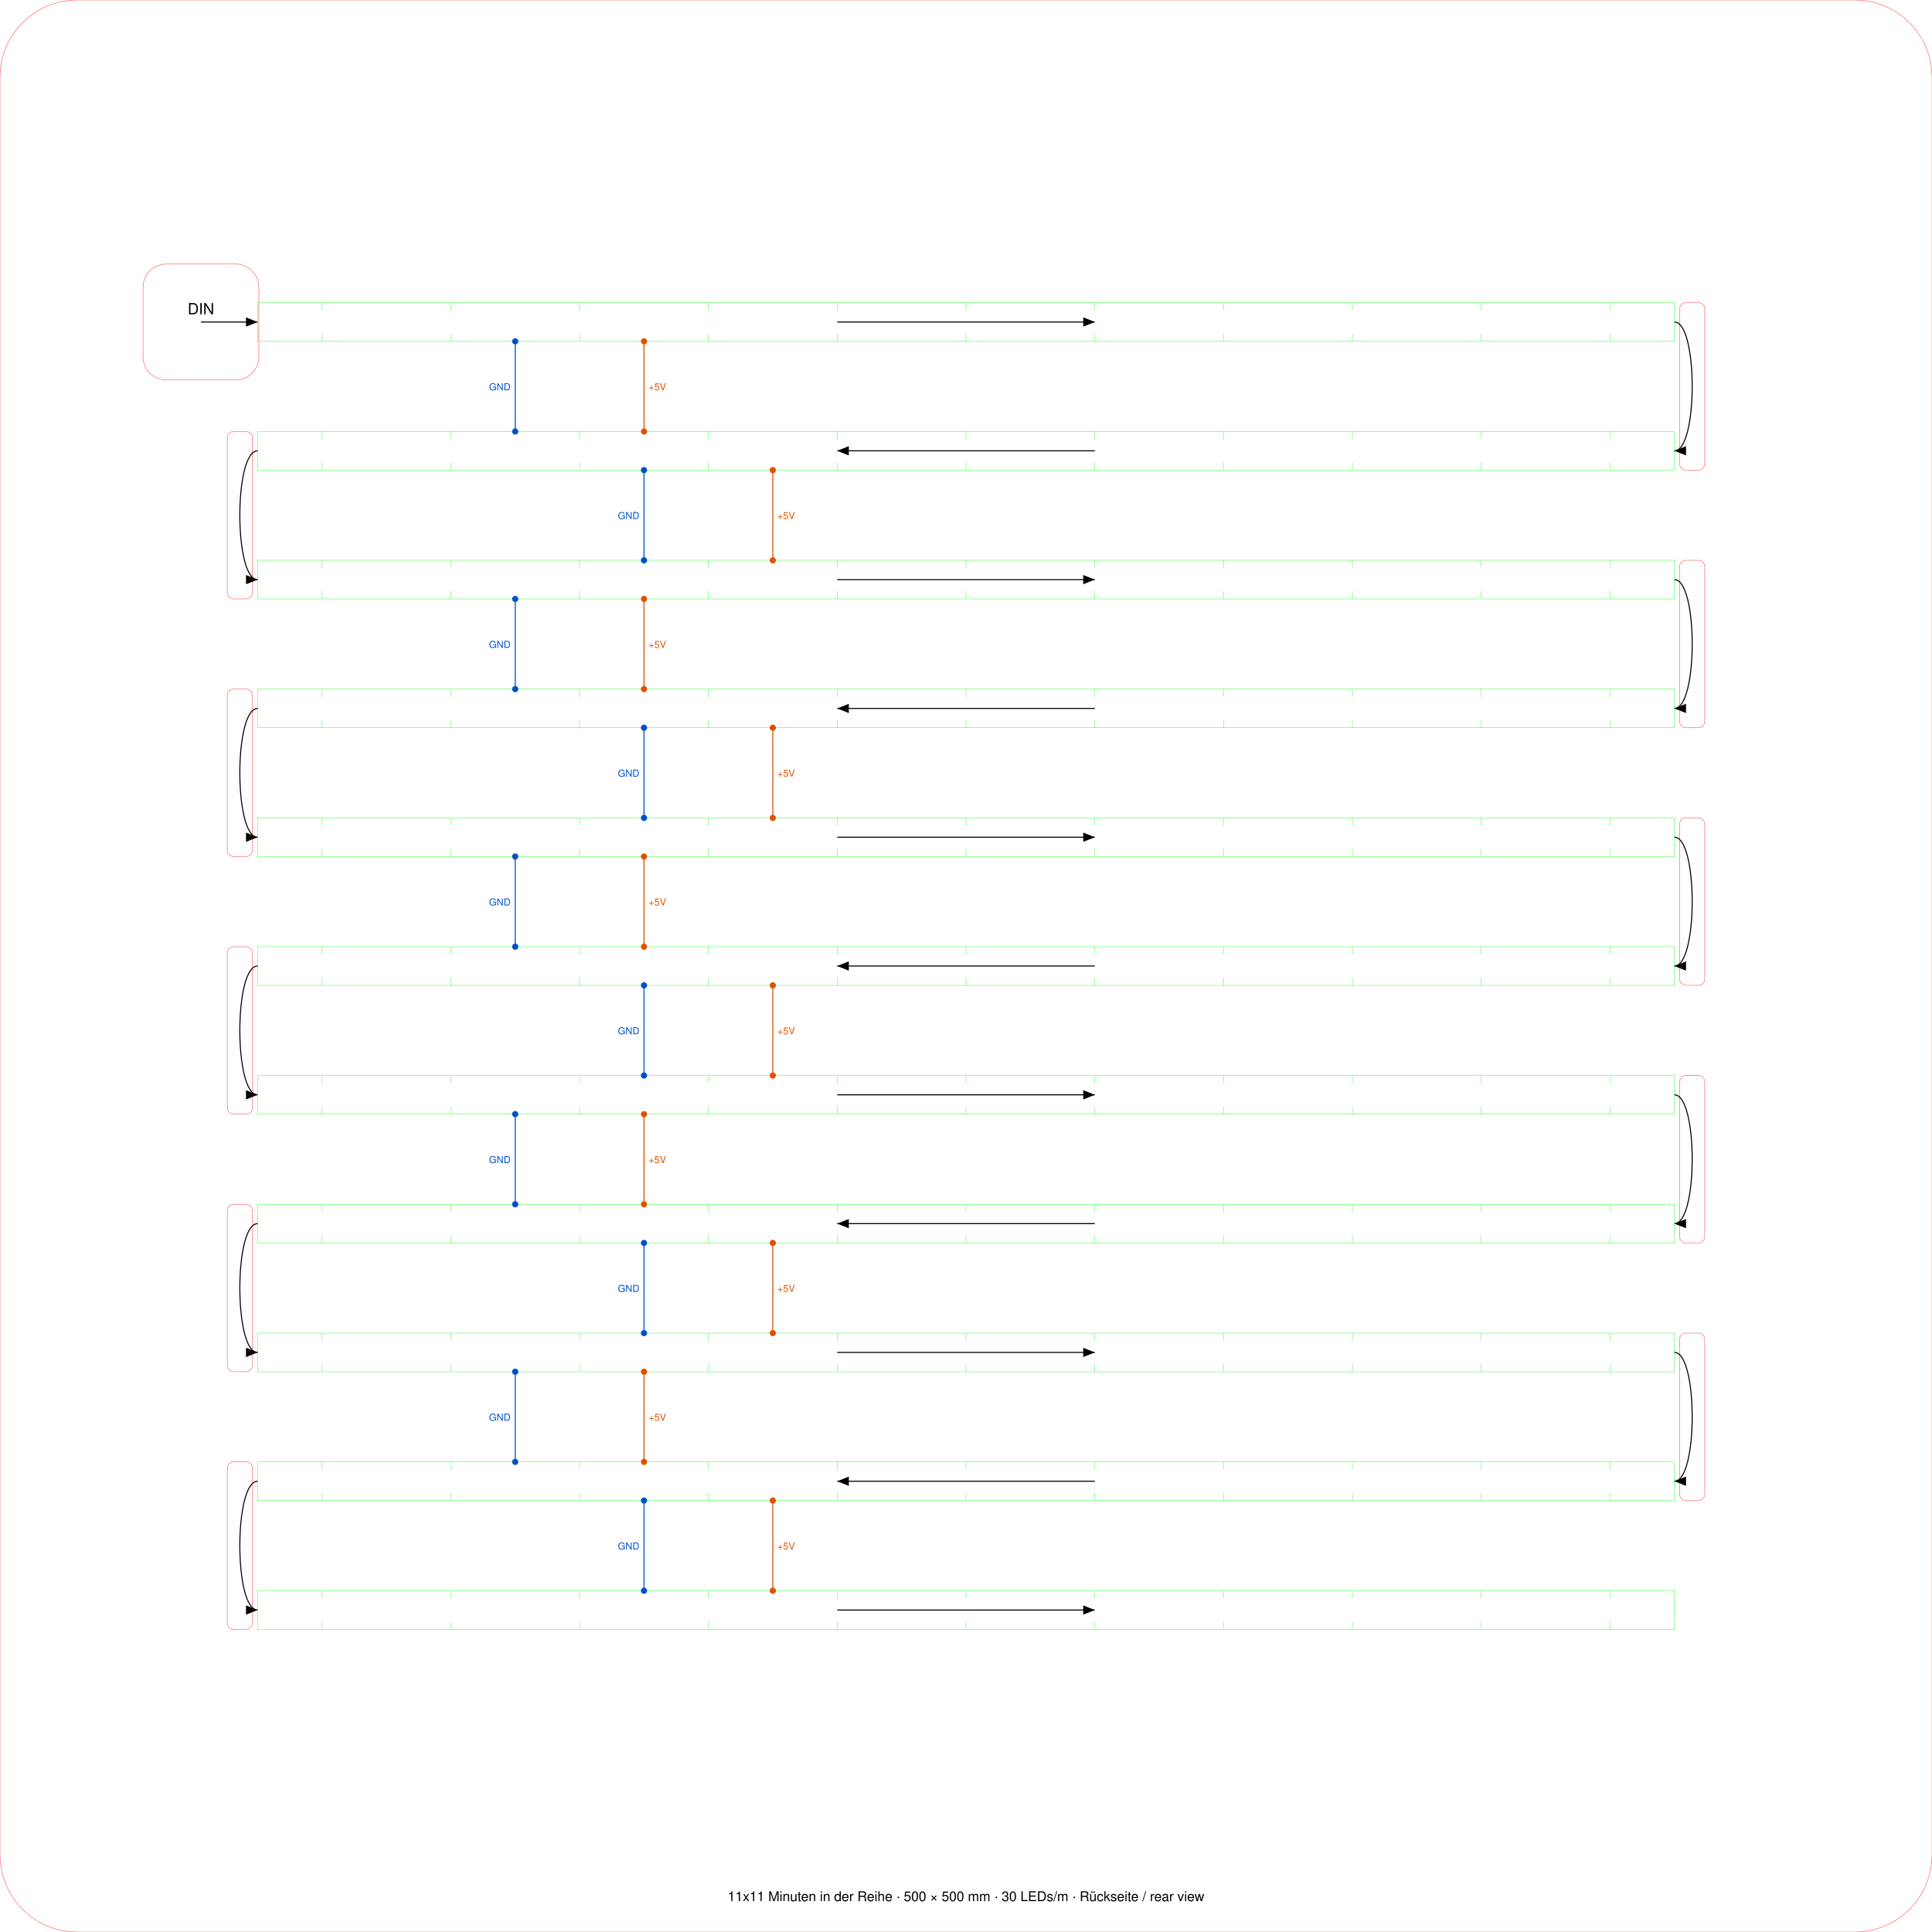
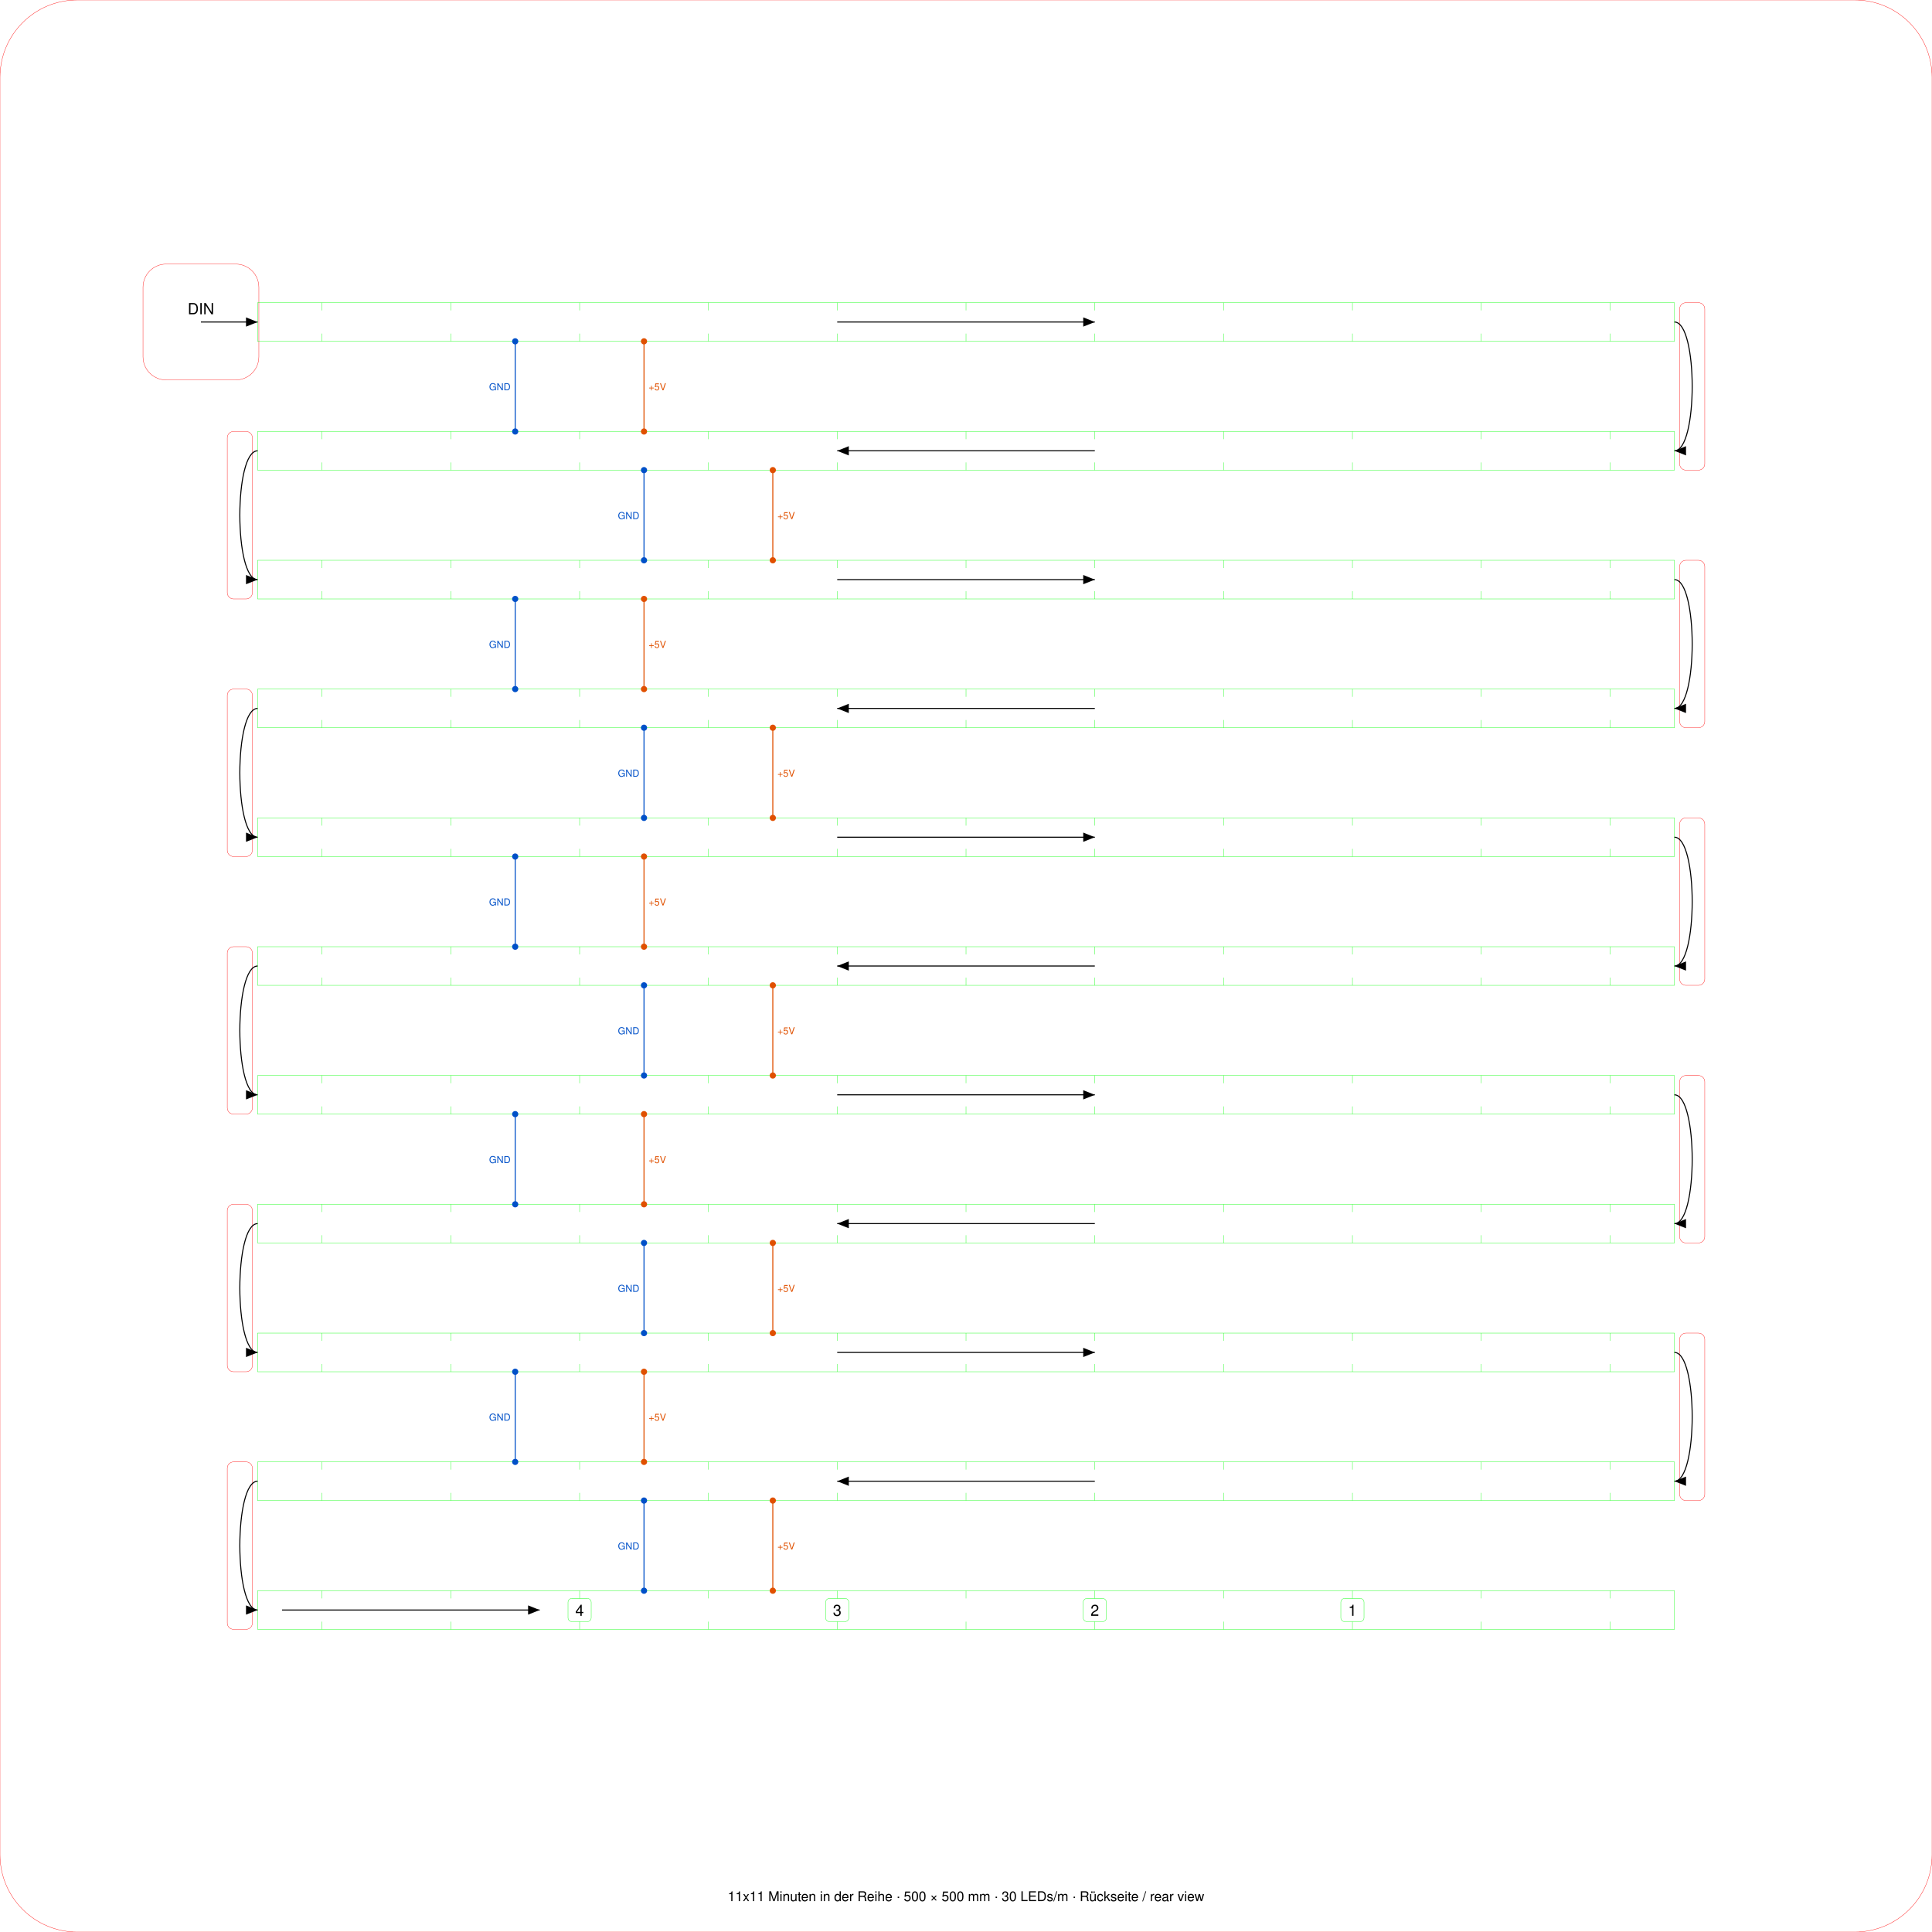
<svg xmlns="http://www.w3.org/2000/svg" version="1.1" width="500mm" height="500mm" viewBox="0 0 1417.3 1417.3">
  <style type="text/css">
	.cut{fill:none;stroke:#FF0000;stroke-width:0.236;}
	.mark{fill:none;stroke:#00FF00;stroke-width:0.236;}
	.arrow{fill:none;stroke:#000000;stroke-width:0.75;}
	.head{fill:#000000;}
	.label{font-family:'Helvetica';font-size:11.3px;text-anchor:middle;}
	.caption{font-family:'Helvetica';font-size:9.9px;text-anchor:middle;}
	.gnd{fill:none;stroke:#0050C8;stroke-width:0.75;}
	.vcc{fill:none;stroke:#E05000;stroke-width:0.75;}
	.gnddot{fill:#0050C8;}
	.vccdot{fill:#E05000;}
	.gndlabel{fill:#0050C8;font-family:'Helvetica';font-size:7.1px;}
	.vcclabel{fill:#E05000;font-family:'Helvetica';font-size:7.1px;}
</style>
  <g id="montage">
    <rect class="cut" x="0.00" y="0.00" width="1417.32" height="1417.32" rx="56.69" />
    <rect class="cut" x="1232.17" y="222.05" width="18.43" height="122.83" rx="4.61" />
    <rect class="cut" x="166.72" y="316.54" width="18.43" height="122.83" rx="4.61" />
    <rect class="cut" x="1232.17" y="411.02" width="18.43" height="122.83" rx="4.61" />
    <rect class="cut" x="166.72" y="505.51" width="18.43" height="122.83" rx="4.61" />
    <rect class="cut" x="1232.17" y="600.00" width="18.43" height="122.83" rx="4.61" />
    <rect class="cut" x="166.72" y="694.49" width="18.43" height="122.83" rx="4.61" />
    <rect class="cut" x="1232.17" y="788.98" width="18.43" height="122.83" rx="4.61" />
    <rect class="cut" x="166.72" y="883.46" width="18.43" height="122.83" rx="4.61" />
    <rect class="cut" x="1232.17" y="977.95" width="18.43" height="122.83" rx="4.61" />
    <rect class="cut" x="166.72" y="1072.44" width="18.43" height="122.83" rx="4.61" />
    <rect class="cut" x="104.91" y="193.73" width="84.99" height="84.99" rx="17.00" />
    <rect class="mark" x="188.98" y="222.05" width="1039.37" height="28.35" rx="0.00" />
    <line class="mark" x1="1181.10" y1="222.05" x2="1181.10" y2="227.72" />
    <line class="mark" x1="1181.10" y1="250.39" x2="1181.10" y2="244.72" />
    <line class="mark" x1="1086.61" y1="222.05" x2="1086.61" y2="227.72" />
    <line class="mark" x1="1086.61" y1="250.39" x2="1086.61" y2="244.72" />
    <line class="mark" x1="992.13" y1="222.05" x2="992.13" y2="227.72" />
    <line class="mark" x1="992.13" y1="250.39" x2="992.13" y2="244.72" />
    <line class="mark" x1="897.64" y1="222.05" x2="897.64" y2="227.72" />
    <line class="mark" x1="897.64" y1="250.39" x2="897.64" y2="244.72" />
    <line class="mark" x1="803.15" y1="222.05" x2="803.15" y2="227.72" />
    <line class="mark" x1="803.15" y1="250.39" x2="803.15" y2="244.72" />
    <line class="mark" x1="708.66" y1="222.05" x2="708.66" y2="227.72" />
    <line class="mark" x1="708.66" y1="250.39" x2="708.66" y2="244.72" />
    <line class="mark" x1="614.17" y1="222.05" x2="614.17" y2="227.72" />
    <line class="mark" x1="614.17" y1="250.39" x2="614.17" y2="244.72" />
    <line class="mark" x1="519.69" y1="222.05" x2="519.69" y2="227.72" />
    <line class="mark" x1="519.69" y1="250.39" x2="519.69" y2="244.72" />
    <line class="mark" x1="425.20" y1="222.05" x2="425.20" y2="227.72" />
    <line class="mark" x1="425.20" y1="250.39" x2="425.20" y2="244.72" />
    <line class="mark" x1="330.71" y1="222.05" x2="330.71" y2="227.72" />
    <line class="mark" x1="330.71" y1="250.39" x2="330.71" y2="244.72" />
    <line class="mark" x1="236.22" y1="222.05" x2="236.22" y2="227.72" />
    <line class="mark" x1="236.22" y1="250.39" x2="236.22" y2="244.72" />
    <rect class="mark" x="188.98" y="316.54" width="1039.37" height="28.35" rx="0.00" />
    <line class="mark" x1="1181.10" y1="316.54" x2="1181.10" y2="322.20" />
    <line class="mark" x1="1181.10" y1="344.88" x2="1181.10" y2="339.21" />
    <line class="mark" x1="1086.61" y1="316.54" x2="1086.61" y2="322.20" />
    <line class="mark" x1="1086.61" y1="344.88" x2="1086.61" y2="339.21" />
    <line class="mark" x1="992.13" y1="316.54" x2="992.13" y2="322.20" />
    <line class="mark" x1="992.13" y1="344.88" x2="992.13" y2="339.21" />
    <line class="mark" x1="897.64" y1="316.54" x2="897.64" y2="322.20" />
    <line class="mark" x1="897.64" y1="344.88" x2="897.64" y2="339.21" />
    <line class="mark" x1="803.15" y1="316.54" x2="803.15" y2="322.20" />
    <line class="mark" x1="803.15" y1="344.88" x2="803.15" y2="339.21" />
    <line class="mark" x1="708.66" y1="316.54" x2="708.66" y2="322.20" />
    <line class="mark" x1="708.66" y1="344.88" x2="708.66" y2="339.21" />
    <line class="mark" x1="614.17" y1="316.54" x2="614.17" y2="322.20" />
    <line class="mark" x1="614.17" y1="344.88" x2="614.17" y2="339.21" />
    <line class="mark" x1="519.69" y1="316.54" x2="519.69" y2="322.20" />
    <line class="mark" x1="519.69" y1="344.88" x2="519.69" y2="339.21" />
    <line class="mark" x1="425.20" y1="316.54" x2="425.20" y2="322.20" />
    <line class="mark" x1="425.20" y1="344.88" x2="425.20" y2="339.21" />
    <line class="mark" x1="330.71" y1="316.54" x2="330.71" y2="322.20" />
    <line class="mark" x1="330.71" y1="344.88" x2="330.71" y2="339.21" />
    <line class="mark" x1="236.22" y1="316.54" x2="236.22" y2="322.20" />
    <line class="mark" x1="236.22" y1="344.88" x2="236.22" y2="339.21" />
    <rect class="mark" x="188.98" y="411.02" width="1039.37" height="28.35" rx="0.00" />
    <line class="mark" x1="1181.10" y1="411.02" x2="1181.10" y2="416.69" />
    <line class="mark" x1="1181.10" y1="439.37" x2="1181.10" y2="433.70" />
    <line class="mark" x1="1086.61" y1="411.02" x2="1086.61" y2="416.69" />
    <line class="mark" x1="1086.61" y1="439.37" x2="1086.61" y2="433.70" />
    <line class="mark" x1="992.13" y1="411.02" x2="992.13" y2="416.69" />
    <line class="mark" x1="992.13" y1="439.37" x2="992.13" y2="433.70" />
    <line class="mark" x1="897.64" y1="411.02" x2="897.64" y2="416.69" />
    <line class="mark" x1="897.64" y1="439.37" x2="897.64" y2="433.70" />
    <line class="mark" x1="803.15" y1="411.02" x2="803.15" y2="416.69" />
    <line class="mark" x1="803.15" y1="439.37" x2="803.15" y2="433.70" />
    <line class="mark" x1="708.66" y1="411.02" x2="708.66" y2="416.69" />
    <line class="mark" x1="708.66" y1="439.37" x2="708.66" y2="433.70" />
    <line class="mark" x1="614.17" y1="411.02" x2="614.17" y2="416.69" />
    <line class="mark" x1="614.17" y1="439.37" x2="614.17" y2="433.70" />
    <line class="mark" x1="519.69" y1="411.02" x2="519.69" y2="416.69" />
    <line class="mark" x1="519.69" y1="439.37" x2="519.69" y2="433.70" />
    <line class="mark" x1="425.20" y1="411.02" x2="425.20" y2="416.69" />
    <line class="mark" x1="425.20" y1="439.37" x2="425.20" y2="433.70" />
    <line class="mark" x1="330.71" y1="411.02" x2="330.71" y2="416.69" />
    <line class="mark" x1="330.71" y1="439.37" x2="330.71" y2="433.70" />
    <line class="mark" x1="236.22" y1="411.02" x2="236.22" y2="416.69" />
    <line class="mark" x1="236.22" y1="439.37" x2="236.22" y2="433.70" />
    <rect class="mark" x="188.98" y="505.51" width="1039.37" height="28.35" rx="0.00" />
    <line class="mark" x1="1181.10" y1="505.51" x2="1181.10" y2="511.18" />
    <line class="mark" x1="1181.10" y1="533.86" x2="1181.10" y2="528.19" />
    <line class="mark" x1="1086.61" y1="505.51" x2="1086.61" y2="511.18" />
    <line class="mark" x1="1086.61" y1="533.86" x2="1086.61" y2="528.19" />
    <line class="mark" x1="992.13" y1="505.51" x2="992.13" y2="511.18" />
    <line class="mark" x1="992.13" y1="533.86" x2="992.13" y2="528.19" />
    <line class="mark" x1="897.64" y1="505.51" x2="897.64" y2="511.18" />
    <line class="mark" x1="897.64" y1="533.86" x2="897.64" y2="528.19" />
    <line class="mark" x1="803.15" y1="505.51" x2="803.15" y2="511.18" />
    <line class="mark" x1="803.15" y1="533.86" x2="803.15" y2="528.19" />
    <line class="mark" x1="708.66" y1="505.51" x2="708.66" y2="511.18" />
    <line class="mark" x1="708.66" y1="533.86" x2="708.66" y2="528.19" />
    <line class="mark" x1="614.17" y1="505.51" x2="614.17" y2="511.18" />
    <line class="mark" x1="614.17" y1="533.86" x2="614.17" y2="528.19" />
    <line class="mark" x1="519.69" y1="505.51" x2="519.69" y2="511.18" />
    <line class="mark" x1="519.69" y1="533.86" x2="519.69" y2="528.19" />
    <line class="mark" x1="425.20" y1="505.51" x2="425.20" y2="511.18" />
    <line class="mark" x1="425.20" y1="533.86" x2="425.20" y2="528.19" />
    <line class="mark" x1="330.71" y1="505.51" x2="330.71" y2="511.18" />
    <line class="mark" x1="330.71" y1="533.86" x2="330.71" y2="528.19" />
    <line class="mark" x1="236.22" y1="505.51" x2="236.22" y2="511.18" />
    <line class="mark" x1="236.22" y1="533.86" x2="236.22" y2="528.19" />
    <rect class="mark" x="188.98" y="600.00" width="1039.37" height="28.35" rx="0.00" />
    <line class="mark" x1="1181.10" y1="600.00" x2="1181.10" y2="605.67" />
    <line class="mark" x1="1181.10" y1="628.35" x2="1181.10" y2="622.68" />
    <line class="mark" x1="1086.61" y1="600.00" x2="1086.61" y2="605.67" />
    <line class="mark" x1="1086.61" y1="628.35" x2="1086.61" y2="622.68" />
    <line class="mark" x1="992.13" y1="600.00" x2="992.13" y2="605.67" />
    <line class="mark" x1="992.13" y1="628.35" x2="992.13" y2="622.68" />
    <line class="mark" x1="897.64" y1="600.00" x2="897.64" y2="605.67" />
    <line class="mark" x1="897.64" y1="628.35" x2="897.64" y2="622.68" />
    <line class="mark" x1="803.15" y1="600.00" x2="803.15" y2="605.67" />
    <line class="mark" x1="803.15" y1="628.35" x2="803.15" y2="622.68" />
    <line class="mark" x1="708.66" y1="600.00" x2="708.66" y2="605.67" />
    <line class="mark" x1="708.66" y1="628.35" x2="708.66" y2="622.68" />
    <line class="mark" x1="614.17" y1="600.00" x2="614.17" y2="605.67" />
    <line class="mark" x1="614.17" y1="628.35" x2="614.17" y2="622.68" />
    <line class="mark" x1="519.69" y1="600.00" x2="519.69" y2="605.67" />
    <line class="mark" x1="519.69" y1="628.35" x2="519.69" y2="622.68" />
    <line class="mark" x1="425.20" y1="600.00" x2="425.20" y2="605.67" />
    <line class="mark" x1="425.20" y1="628.35" x2="425.20" y2="622.68" />
    <line class="mark" x1="330.71" y1="600.00" x2="330.71" y2="605.67" />
    <line class="mark" x1="330.71" y1="628.35" x2="330.71" y2="622.68" />
    <line class="mark" x1="236.22" y1="600.00" x2="236.22" y2="605.67" />
    <line class="mark" x1="236.22" y1="628.35" x2="236.22" y2="622.68" />
    <rect class="mark" x="188.98" y="694.49" width="1039.37" height="28.35" rx="0.00" />
    <line class="mark" x1="1181.10" y1="694.49" x2="1181.10" y2="700.16" />
    <line class="mark" x1="1181.10" y1="722.83" x2="1181.10" y2="717.17" />
    <line class="mark" x1="1086.61" y1="694.49" x2="1086.61" y2="700.16" />
    <line class="mark" x1="1086.61" y1="722.83" x2="1086.61" y2="717.17" />
    <line class="mark" x1="992.13" y1="694.49" x2="992.13" y2="700.16" />
    <line class="mark" x1="992.13" y1="722.83" x2="992.13" y2="717.17" />
    <line class="mark" x1="897.64" y1="694.49" x2="897.64" y2="700.16" />
    <line class="mark" x1="897.64" y1="722.83" x2="897.64" y2="717.17" />
    <line class="mark" x1="803.15" y1="694.49" x2="803.15" y2="700.16" />
    <line class="mark" x1="803.15" y1="722.83" x2="803.15" y2="717.17" />
    <line class="mark" x1="708.66" y1="694.49" x2="708.66" y2="700.16" />
    <line class="mark" x1="708.66" y1="722.83" x2="708.66" y2="717.17" />
    <line class="mark" x1="614.17" y1="694.49" x2="614.17" y2="700.16" />
    <line class="mark" x1="614.17" y1="722.83" x2="614.17" y2="717.17" />
    <line class="mark" x1="519.69" y1="694.49" x2="519.69" y2="700.16" />
    <line class="mark" x1="519.69" y1="722.83" x2="519.69" y2="717.17" />
    <line class="mark" x1="425.20" y1="694.49" x2="425.20" y2="700.16" />
    <line class="mark" x1="425.20" y1="722.83" x2="425.20" y2="717.17" />
    <line class="mark" x1="330.71" y1="694.49" x2="330.71" y2="700.16" />
    <line class="mark" x1="330.71" y1="722.83" x2="330.71" y2="717.17" />
    <line class="mark" x1="236.22" y1="694.49" x2="236.22" y2="700.16" />
    <line class="mark" x1="236.22" y1="722.83" x2="236.22" y2="717.17" />
    <rect class="mark" x="188.98" y="788.98" width="1039.37" height="28.35" rx="0.00" />
    <line class="mark" x1="1181.10" y1="788.98" x2="1181.10" y2="794.65" />
    <line class="mark" x1="1181.10" y1="817.32" x2="1181.10" y2="811.65" />
    <line class="mark" x1="1086.61" y1="788.98" x2="1086.61" y2="794.65" />
    <line class="mark" x1="1086.61" y1="817.32" x2="1086.61" y2="811.65" />
    <line class="mark" x1="992.13" y1="788.98" x2="992.13" y2="794.65" />
    <line class="mark" x1="992.13" y1="817.32" x2="992.13" y2="811.65" />
    <line class="mark" x1="897.64" y1="788.98" x2="897.64" y2="794.65" />
    <line class="mark" x1="897.64" y1="817.32" x2="897.64" y2="811.65" />
    <line class="mark" x1="803.15" y1="788.98" x2="803.15" y2="794.65" />
    <line class="mark" x1="803.15" y1="817.32" x2="803.15" y2="811.65" />
    <line class="mark" x1="708.66" y1="788.98" x2="708.66" y2="794.65" />
    <line class="mark" x1="708.66" y1="817.32" x2="708.66" y2="811.65" />
    <line class="mark" x1="614.17" y1="788.98" x2="614.17" y2="794.65" />
    <line class="mark" x1="614.17" y1="817.32" x2="614.17" y2="811.65" />
    <line class="mark" x1="519.69" y1="788.98" x2="519.69" y2="794.65" />
    <line class="mark" x1="519.69" y1="817.32" x2="519.69" y2="811.65" />
    <line class="mark" x1="425.20" y1="788.98" x2="425.20" y2="794.65" />
    <line class="mark" x1="425.20" y1="817.32" x2="425.20" y2="811.65" />
    <line class="mark" x1="330.71" y1="788.98" x2="330.71" y2="794.65" />
    <line class="mark" x1="330.71" y1="817.32" x2="330.71" y2="811.65" />
    <line class="mark" x1="236.22" y1="788.98" x2="236.22" y2="794.65" />
    <line class="mark" x1="236.22" y1="817.32" x2="236.22" y2="811.65" />
    <rect class="mark" x="188.98" y="883.46" width="1039.37" height="28.35" rx="0.00" />
    <line class="mark" x1="1181.10" y1="883.46" x2="1181.10" y2="889.13" />
    <line class="mark" x1="1181.10" y1="911.81" x2="1181.10" y2="906.14" />
    <line class="mark" x1="1086.61" y1="883.46" x2="1086.61" y2="889.13" />
    <line class="mark" x1="1086.61" y1="911.81" x2="1086.61" y2="906.14" />
    <line class="mark" x1="992.13" y1="883.46" x2="992.13" y2="889.13" />
    <line class="mark" x1="992.13" y1="911.81" x2="992.13" y2="906.14" />
    <line class="mark" x1="897.64" y1="883.46" x2="897.64" y2="889.13" />
    <line class="mark" x1="897.64" y1="911.81" x2="897.64" y2="906.14" />
    <line class="mark" x1="803.15" y1="883.46" x2="803.15" y2="889.13" />
    <line class="mark" x1="803.15" y1="911.81" x2="803.15" y2="906.14" />
    <line class="mark" x1="708.66" y1="883.46" x2="708.66" y2="889.13" />
    <line class="mark" x1="708.66" y1="911.81" x2="708.66" y2="906.14" />
    <line class="mark" x1="614.17" y1="883.46" x2="614.17" y2="889.13" />
    <line class="mark" x1="614.17" y1="911.81" x2="614.17" y2="906.14" />
    <line class="mark" x1="519.69" y1="883.46" x2="519.69" y2="889.13" />
    <line class="mark" x1="519.69" y1="911.81" x2="519.69" y2="906.14" />
    <line class="mark" x1="425.20" y1="883.46" x2="425.20" y2="889.13" />
    <line class="mark" x1="425.20" y1="911.81" x2="425.20" y2="906.14" />
    <line class="mark" x1="330.71" y1="883.46" x2="330.71" y2="889.13" />
    <line class="mark" x1="330.71" y1="911.81" x2="330.71" y2="906.14" />
    <line class="mark" x1="236.22" y1="883.46" x2="236.22" y2="889.13" />
    <line class="mark" x1="236.22" y1="911.81" x2="236.22" y2="906.14" />
    <rect class="mark" x="188.98" y="977.95" width="1039.37" height="28.35" rx="0.00" />
    <line class="mark" x1="1181.10" y1="977.95" x2="1181.10" y2="983.62" />
    <line class="mark" x1="1181.10" y1="1006.30" x2="1181.10" y2="1000.63" />
    <line class="mark" x1="1086.61" y1="977.95" x2="1086.61" y2="983.62" />
    <line class="mark" x1="1086.61" y1="1006.30" x2="1086.61" y2="1000.63" />
    <line class="mark" x1="992.13" y1="977.95" x2="992.13" y2="983.62" />
    <line class="mark" x1="992.13" y1="1006.30" x2="992.13" y2="1000.63" />
    <line class="mark" x1="897.64" y1="977.95" x2="897.64" y2="983.62" />
    <line class="mark" x1="897.64" y1="1006.30" x2="897.64" y2="1000.63" />
    <line class="mark" x1="803.15" y1="977.95" x2="803.15" y2="983.62" />
    <line class="mark" x1="803.15" y1="1006.30" x2="803.15" y2="1000.63" />
    <line class="mark" x1="708.66" y1="977.95" x2="708.66" y2="983.62" />
    <line class="mark" x1="708.66" y1="1006.30" x2="708.66" y2="1000.63" />
    <line class="mark" x1="614.17" y1="977.95" x2="614.17" y2="983.62" />
    <line class="mark" x1="614.17" y1="1006.30" x2="614.17" y2="1000.63" />
    <line class="mark" x1="519.69" y1="977.95" x2="519.69" y2="983.62" />
    <line class="mark" x1="519.69" y1="1006.30" x2="519.69" y2="1000.63" />
    <line class="mark" x1="425.20" y1="977.95" x2="425.20" y2="983.62" />
    <line class="mark" x1="425.20" y1="1006.30" x2="425.20" y2="1000.63" />
    <line class="mark" x1="330.71" y1="977.95" x2="330.71" y2="983.62" />
    <line class="mark" x1="330.71" y1="1006.30" x2="330.71" y2="1000.63" />
    <line class="mark" x1="236.22" y1="977.95" x2="236.22" y2="983.62" />
    <line class="mark" x1="236.22" y1="1006.30" x2="236.22" y2="1000.63" />
    <rect class="mark" x="188.98" y="1072.44" width="1039.37" height="28.35" rx="0.00" />
    <line class="mark" x1="1181.10" y1="1072.44" x2="1181.10" y2="1078.11" />
    <line class="mark" x1="1181.10" y1="1100.79" x2="1181.10" y2="1095.12" />
    <line class="mark" x1="1086.61" y1="1072.44" x2="1086.61" y2="1078.11" />
    <line class="mark" x1="1086.61" y1="1100.79" x2="1086.61" y2="1095.12" />
    <line class="mark" x1="992.13" y1="1072.44" x2="992.13" y2="1078.11" />
    <line class="mark" x1="992.13" y1="1100.79" x2="992.13" y2="1095.12" />
    <line class="mark" x1="897.64" y1="1072.44" x2="897.64" y2="1078.11" />
    <line class="mark" x1="897.64" y1="1100.79" x2="897.64" y2="1095.12" />
    <line class="mark" x1="803.15" y1="1072.44" x2="803.15" y2="1078.11" />
    <line class="mark" x1="803.15" y1="1100.79" x2="803.15" y2="1095.12" />
    <line class="mark" x1="708.66" y1="1072.44" x2="708.66" y2="1078.11" />
    <line class="mark" x1="708.66" y1="1100.79" x2="708.66" y2="1095.12" />
    <line class="mark" x1="614.17" y1="1072.44" x2="614.17" y2="1078.11" />
    <line class="mark" x1="614.17" y1="1100.79" x2="614.17" y2="1095.12" />
    <line class="mark" x1="519.69" y1="1072.44" x2="519.69" y2="1078.11" />
    <line class="mark" x1="519.69" y1="1100.79" x2="519.69" y2="1095.12" />
    <line class="mark" x1="425.20" y1="1072.44" x2="425.20" y2="1078.11" />
    <line class="mark" x1="425.20" y1="1100.79" x2="425.20" y2="1095.12" />
    <line class="mark" x1="330.71" y1="1072.44" x2="330.71" y2="1078.11" />
    <line class="mark" x1="330.71" y1="1100.79" x2="330.71" y2="1095.12" />
    <line class="mark" x1="236.22" y1="1072.44" x2="236.22" y2="1078.11" />
    <line class="mark" x1="236.22" y1="1100.79" x2="236.22" y2="1095.12" />
    <rect class="mark" x="188.98" y="1166.93" width="1039.37" height="28.35" rx="0.00" />
    <line class="mark" x1="1181.10" y1="1166.93" x2="1181.10" y2="1172.60" />
    <line class="mark" x1="1181.10" y1="1195.28" x2="1181.10" y2="1189.61" />
    <line class="mark" x1="1086.61" y1="1166.93" x2="1086.61" y2="1172.60" />
    <line class="mark" x1="1086.61" y1="1195.28" x2="1086.61" y2="1189.61" />
    <line class="mark" x1="992.13" y1="1166.93" x2="992.13" y2="1172.60" />
    <line class="mark" x1="992.13" y1="1195.28" x2="992.13" y2="1189.61" />
    <line class="mark" x1="897.64" y1="1166.93" x2="897.64" y2="1172.60" />
    <line class="mark" x1="897.64" y1="1195.28" x2="897.64" y2="1189.61" />
    <line class="mark" x1="803.15" y1="1166.93" x2="803.15" y2="1172.60" />
    <line class="mark" x1="803.15" y1="1195.28" x2="803.15" y2="1189.61" />
    <line class="mark" x1="708.66" y1="1166.93" x2="708.66" y2="1172.60" />
    <line class="mark" x1="708.66" y1="1195.28" x2="708.66" y2="1189.61" />
    <line class="mark" x1="614.17" y1="1166.93" x2="614.17" y2="1172.60" />
    <line class="mark" x1="614.17" y1="1195.28" x2="614.17" y2="1189.61" />
    <line class="mark" x1="519.69" y1="1166.93" x2="519.69" y2="1172.60" />
    <line class="mark" x1="519.69" y1="1195.28" x2="519.69" y2="1189.61" />
    <line class="mark" x1="425.20" y1="1166.93" x2="425.20" y2="1172.60" />
    <line class="mark" x1="425.20" y1="1195.28" x2="425.20" y2="1189.61" />
    <line class="mark" x1="330.71" y1="1166.93" x2="330.71" y2="1172.60" />
    <line class="mark" x1="330.71" y1="1195.28" x2="330.71" y2="1189.61" />
    <line class="mark" x1="236.22" y1="1166.93" x2="236.22" y2="1172.60" />
    <line class="mark" x1="236.22" y1="1195.28" x2="236.22" y2="1189.61" />
+     <rect class="mark" x="416.69" y="1172.60" width="17.01" height="17.01" rx="2.83" />
+     <rect class="mark" x="605.67" y="1172.60" width="17.01" height="17.01" rx="2.83" />
+     <rect class="mark" x="794.65" y="1172.60" width="17.01" height="17.01" rx="2.83" />
+     <rect class="mark" x="983.62" y="1172.60" width="17.01" height="17.01" rx="2.83" />
  </g>
  <g id="direction">
    <line class="arrow" x1="147.40" y1="236.22" x2="188.98" y2="236.22" />
    <polygon class="head" points="188.98,236.22 180.47,239.62 180.47,232.82" />
    <text class="label" x="147.40" y="230.55">DIN</text>
+     <text class="label" x="425.20" y="1185.35">4</text>
+     <text class="label" x="614.17" y="1185.35">3</text>
+     <text class="label" x="803.15" y="1185.35">2</text>
+     <text class="label" x="992.13" y="1185.35">1</text>
    <line class="arrow" x1="614.17" y1="236.22" x2="803.15" y2="236.22" />
    <polygon class="head" points="803.15,236.22 794.65,239.62 794.65,232.82" />
    <line class="arrow" x1="803.15" y1="330.71" x2="614.17" y2="330.71" />
    <polygon class="head" points="614.17,330.71 622.68,327.31 622.68,334.11" />
    <line class="arrow" x1="614.17" y1="425.20" x2="803.15" y2="425.20" />
    <polygon class="head" points="803.15,425.20 794.65,428.60 794.65,421.80" />
    <line class="arrow" x1="803.15" y1="519.69" x2="614.17" y2="519.69" />
    <polygon class="head" points="614.17,519.69 622.68,516.28 622.68,523.09" />
    <line class="arrow" x1="614.17" y1="614.17" x2="803.15" y2="614.17" />
    <polygon class="head" points="803.15,614.17 794.65,617.57 794.65,610.77" />
    <line class="arrow" x1="803.15" y1="708.66" x2="614.17" y2="708.66" />
    <polygon class="head" points="614.17,708.66 622.68,705.26 622.68,712.06" />
    <line class="arrow" x1="614.17" y1="803.15" x2="803.15" y2="803.15" />
    <polygon class="head" points="803.15,803.15 794.65,806.55 794.65,799.75" />
    <line class="arrow" x1="803.15" y1="897.64" x2="614.17" y2="897.64" />
    <polygon class="head" points="614.17,897.64 622.68,894.24 622.68,901.04" />
    <line class="arrow" x1="614.17" y1="992.13" x2="803.15" y2="992.13" />
    <polygon class="head" points="803.15,992.13 794.65,995.53 794.65,988.72" />
    <line class="arrow" x1="803.15" y1="1086.61" x2="614.17" y2="1086.61" />
    <polygon class="head" points="614.17,1086.61 622.68,1083.21 622.68,1090.02" />
-     <line class="arrow" x1="614.17" y1="1181.10" x2="803.15" y2="1181.10" />
-     <polygon class="head" points="803.15,1181.10 794.65,1184.50 794.65,1177.70" />
+     <line class="arrow" x1="206.93" y1="1181.10" x2="395.91" y2="1181.10" />
+     <polygon class="head" points="395.91,1181.10 387.40,1184.50 387.40,1177.70" />
    <path class="arrow" d="M1228.35,236.22 C1245.73,236.22 1245.73,330.71 1228.35,330.71" />
    <polygon class="head" points="1228.35,330.71 1236.85,327.31 1236.85,334.11" />
    <path class="arrow" d="M188.98,330.71 C171.59,330.71 171.59,425.20 188.98,425.20" />
    <polygon class="head" points="188.98,425.20 180.47,428.60 180.47,421.80" />
    <path class="arrow" d="M1228.35,425.20 C1245.73,425.20 1245.73,519.69 1228.35,519.69" />
    <polygon class="head" points="1228.35,519.69 1236.85,516.28 1236.85,523.09" />
    <path class="arrow" d="M188.98,519.69 C171.59,519.69 171.59,614.17 188.98,614.17" />
    <polygon class="head" points="188.98,614.17 180.47,617.57 180.47,610.77" />
    <path class="arrow" d="M1228.35,614.17 C1245.73,614.17 1245.73,708.66 1228.35,708.66" />
    <polygon class="head" points="1228.35,708.66 1236.85,705.26 1236.85,712.06" />
    <path class="arrow" d="M188.98,708.66 C171.59,708.66 171.59,803.15 188.98,803.15" />
    <polygon class="head" points="188.98,803.15 180.47,806.55 180.47,799.75" />
    <path class="arrow" d="M1228.35,803.15 C1245.73,803.15 1245.73,897.64 1228.35,897.64" />
    <polygon class="head" points="1228.35,897.64 1236.85,894.24 1236.85,901.04" />
    <path class="arrow" d="M188.98,897.64 C171.59,897.64 171.59,992.13 188.98,992.13" />
    <polygon class="head" points="188.98,992.13 180.47,995.53 180.47,988.72" />
    <path class="arrow" d="M1228.35,992.13 C1245.73,992.13 1245.73,1086.61 1228.35,1086.61" />
    <polygon class="head" points="1228.35,1086.61 1236.85,1083.21 1236.85,1090.02" />
    <path class="arrow" d="M188.98,1086.61 C171.59,1086.61 171.59,1181.10 188.98,1181.10" />
    <polygon class="head" points="188.98,1181.10 180.47,1184.50 180.47,1177.70" />
    <text class="caption" x="708.66" y="1394.65">11x11 Minuten in der Reihe · 500 × 500 mm · 30 LEDs/m · Rückseite / rear view</text>
  </g>
  <g id="power">
    <line class="gnd" x1="377.95" y1="250.39" x2="377.95" y2="316.54" />
    <circle class="gnddot" cx="377.95" cy="250.39" r="2.27" />
    <circle class="gnddot" cx="377.95" cy="316.54" r="2.27" />
    <text class="gndlabel" x="374.55" y="286.30" text-anchor="end">GND</text>
    <line class="vcc" x1="472.44" y1="250.39" x2="472.44" y2="316.54" />
    <circle class="vccdot" cx="472.44" cy="250.39" r="2.27" />
    <circle class="vccdot" cx="472.44" cy="316.54" r="2.27" />
    <text class="vcclabel" x="475.84" y="286.30" text-anchor="start">+5V</text>
    <line class="gnd" x1="472.44" y1="344.88" x2="472.44" y2="411.02" />
    <circle class="gnddot" cx="472.44" cy="344.88" r="2.27" />
    <circle class="gnddot" cx="472.44" cy="411.02" r="2.27" />
    <text class="gndlabel" x="469.04" y="380.79" text-anchor="end">GND</text>
    <line class="vcc" x1="566.93" y1="344.88" x2="566.93" y2="411.02" />
    <circle class="vccdot" cx="566.93" cy="344.88" r="2.27" />
    <circle class="vccdot" cx="566.93" cy="411.02" r="2.27" />
    <text class="vcclabel" x="570.33" y="380.79" text-anchor="start">+5V</text>
    <line class="gnd" x1="377.95" y1="439.37" x2="377.95" y2="505.51" />
    <circle class="gnddot" cx="377.95" cy="439.37" r="2.27" />
    <circle class="gnddot" cx="377.95" cy="505.51" r="2.27" />
    <text class="gndlabel" x="374.55" y="475.28" text-anchor="end">GND</text>
    <line class="vcc" x1="472.44" y1="439.37" x2="472.44" y2="505.51" />
    <circle class="vccdot" cx="472.44" cy="439.37" r="2.27" />
    <circle class="vccdot" cx="472.44" cy="505.51" r="2.27" />
    <text class="vcclabel" x="475.84" y="475.28" text-anchor="start">+5V</text>
    <line class="gnd" x1="472.44" y1="533.86" x2="472.44" y2="600.00" />
    <circle class="gnddot" cx="472.44" cy="533.86" r="2.27" />
    <circle class="gnddot" cx="472.44" cy="600.00" r="2.27" />
    <text class="gndlabel" x="469.04" y="569.76" text-anchor="end">GND</text>
    <line class="vcc" x1="566.93" y1="533.86" x2="566.93" y2="600.00" />
    <circle class="vccdot" cx="566.93" cy="533.86" r="2.27" />
    <circle class="vccdot" cx="566.93" cy="600.00" r="2.27" />
    <text class="vcclabel" x="570.33" y="569.76" text-anchor="start">+5V</text>
    <line class="gnd" x1="377.95" y1="628.35" x2="377.95" y2="694.49" />
    <circle class="gnddot" cx="377.95" cy="628.35" r="2.27" />
    <circle class="gnddot" cx="377.95" cy="694.49" r="2.27" />
    <text class="gndlabel" x="374.55" y="664.25" text-anchor="end">GND</text>
    <line class="vcc" x1="472.44" y1="628.35" x2="472.44" y2="694.49" />
    <circle class="vccdot" cx="472.44" cy="628.35" r="2.27" />
    <circle class="vccdot" cx="472.44" cy="694.49" r="2.27" />
    <text class="vcclabel" x="475.84" y="664.25" text-anchor="start">+5V</text>
    <line class="gnd" x1="472.44" y1="722.83" x2="472.44" y2="788.98" />
    <circle class="gnddot" cx="472.44" cy="722.83" r="2.27" />
    <circle class="gnddot" cx="472.44" cy="788.98" r="2.27" />
    <text class="gndlabel" x="469.04" y="758.74" text-anchor="end">GND</text>
    <line class="vcc" x1="566.93" y1="722.83" x2="566.93" y2="788.98" />
    <circle class="vccdot" cx="566.93" cy="722.83" r="2.27" />
    <circle class="vccdot" cx="566.93" cy="788.98" r="2.27" />
    <text class="vcclabel" x="570.33" y="758.74" text-anchor="start">+5V</text>
    <line class="gnd" x1="377.95" y1="817.32" x2="377.95" y2="883.46" />
    <circle class="gnddot" cx="377.95" cy="817.32" r="2.27" />
    <circle class="gnddot" cx="377.95" cy="883.46" r="2.27" />
    <text class="gndlabel" x="374.55" y="853.23" text-anchor="end">GND</text>
    <line class="vcc" x1="472.44" y1="817.32" x2="472.44" y2="883.46" />
    <circle class="vccdot" cx="472.44" cy="817.32" r="2.27" />
    <circle class="vccdot" cx="472.44" cy="883.46" r="2.27" />
    <text class="vcclabel" x="475.84" y="853.23" text-anchor="start">+5V</text>
    <line class="gnd" x1="472.44" y1="911.81" x2="472.44" y2="977.95" />
    <circle class="gnddot" cx="472.44" cy="911.81" r="2.27" />
    <circle class="gnddot" cx="472.44" cy="977.95" r="2.27" />
    <text class="gndlabel" x="469.04" y="947.72" text-anchor="end">GND</text>
    <line class="vcc" x1="566.93" y1="911.81" x2="566.93" y2="977.95" />
    <circle class="vccdot" cx="566.93" cy="911.81" r="2.27" />
    <circle class="vccdot" cx="566.93" cy="977.95" r="2.27" />
    <text class="vcclabel" x="570.33" y="947.72" text-anchor="start">+5V</text>
    <line class="gnd" x1="377.95" y1="1006.30" x2="377.95" y2="1072.44" />
    <circle class="gnddot" cx="377.95" cy="1006.30" r="2.27" />
    <circle class="gnddot" cx="377.95" cy="1072.44" r="2.27" />
    <text class="gndlabel" x="374.55" y="1042.20" text-anchor="end">GND</text>
    <line class="vcc" x1="472.44" y1="1006.30" x2="472.44" y2="1072.44" />
    <circle class="vccdot" cx="472.44" cy="1006.30" r="2.27" />
    <circle class="vccdot" cx="472.44" cy="1072.44" r="2.27" />
    <text class="vcclabel" x="475.84" y="1042.20" text-anchor="start">+5V</text>
    <line class="gnd" x1="472.44" y1="1100.79" x2="472.44" y2="1166.93" />
    <circle class="gnddot" cx="472.44" cy="1100.79" r="2.27" />
    <circle class="gnddot" cx="472.44" cy="1166.93" r="2.27" />
    <text class="gndlabel" x="469.04" y="1136.69" text-anchor="end">GND</text>
    <line class="vcc" x1="566.93" y1="1100.79" x2="566.93" y2="1166.93" />
    <circle class="vccdot" cx="566.93" cy="1100.79" r="2.27" />
    <circle class="vccdot" cx="566.93" cy="1166.93" r="2.27" />
    <text class="vcclabel" x="570.33" y="1136.69" text-anchor="start">+5V</text>
  </g>
</svg>
